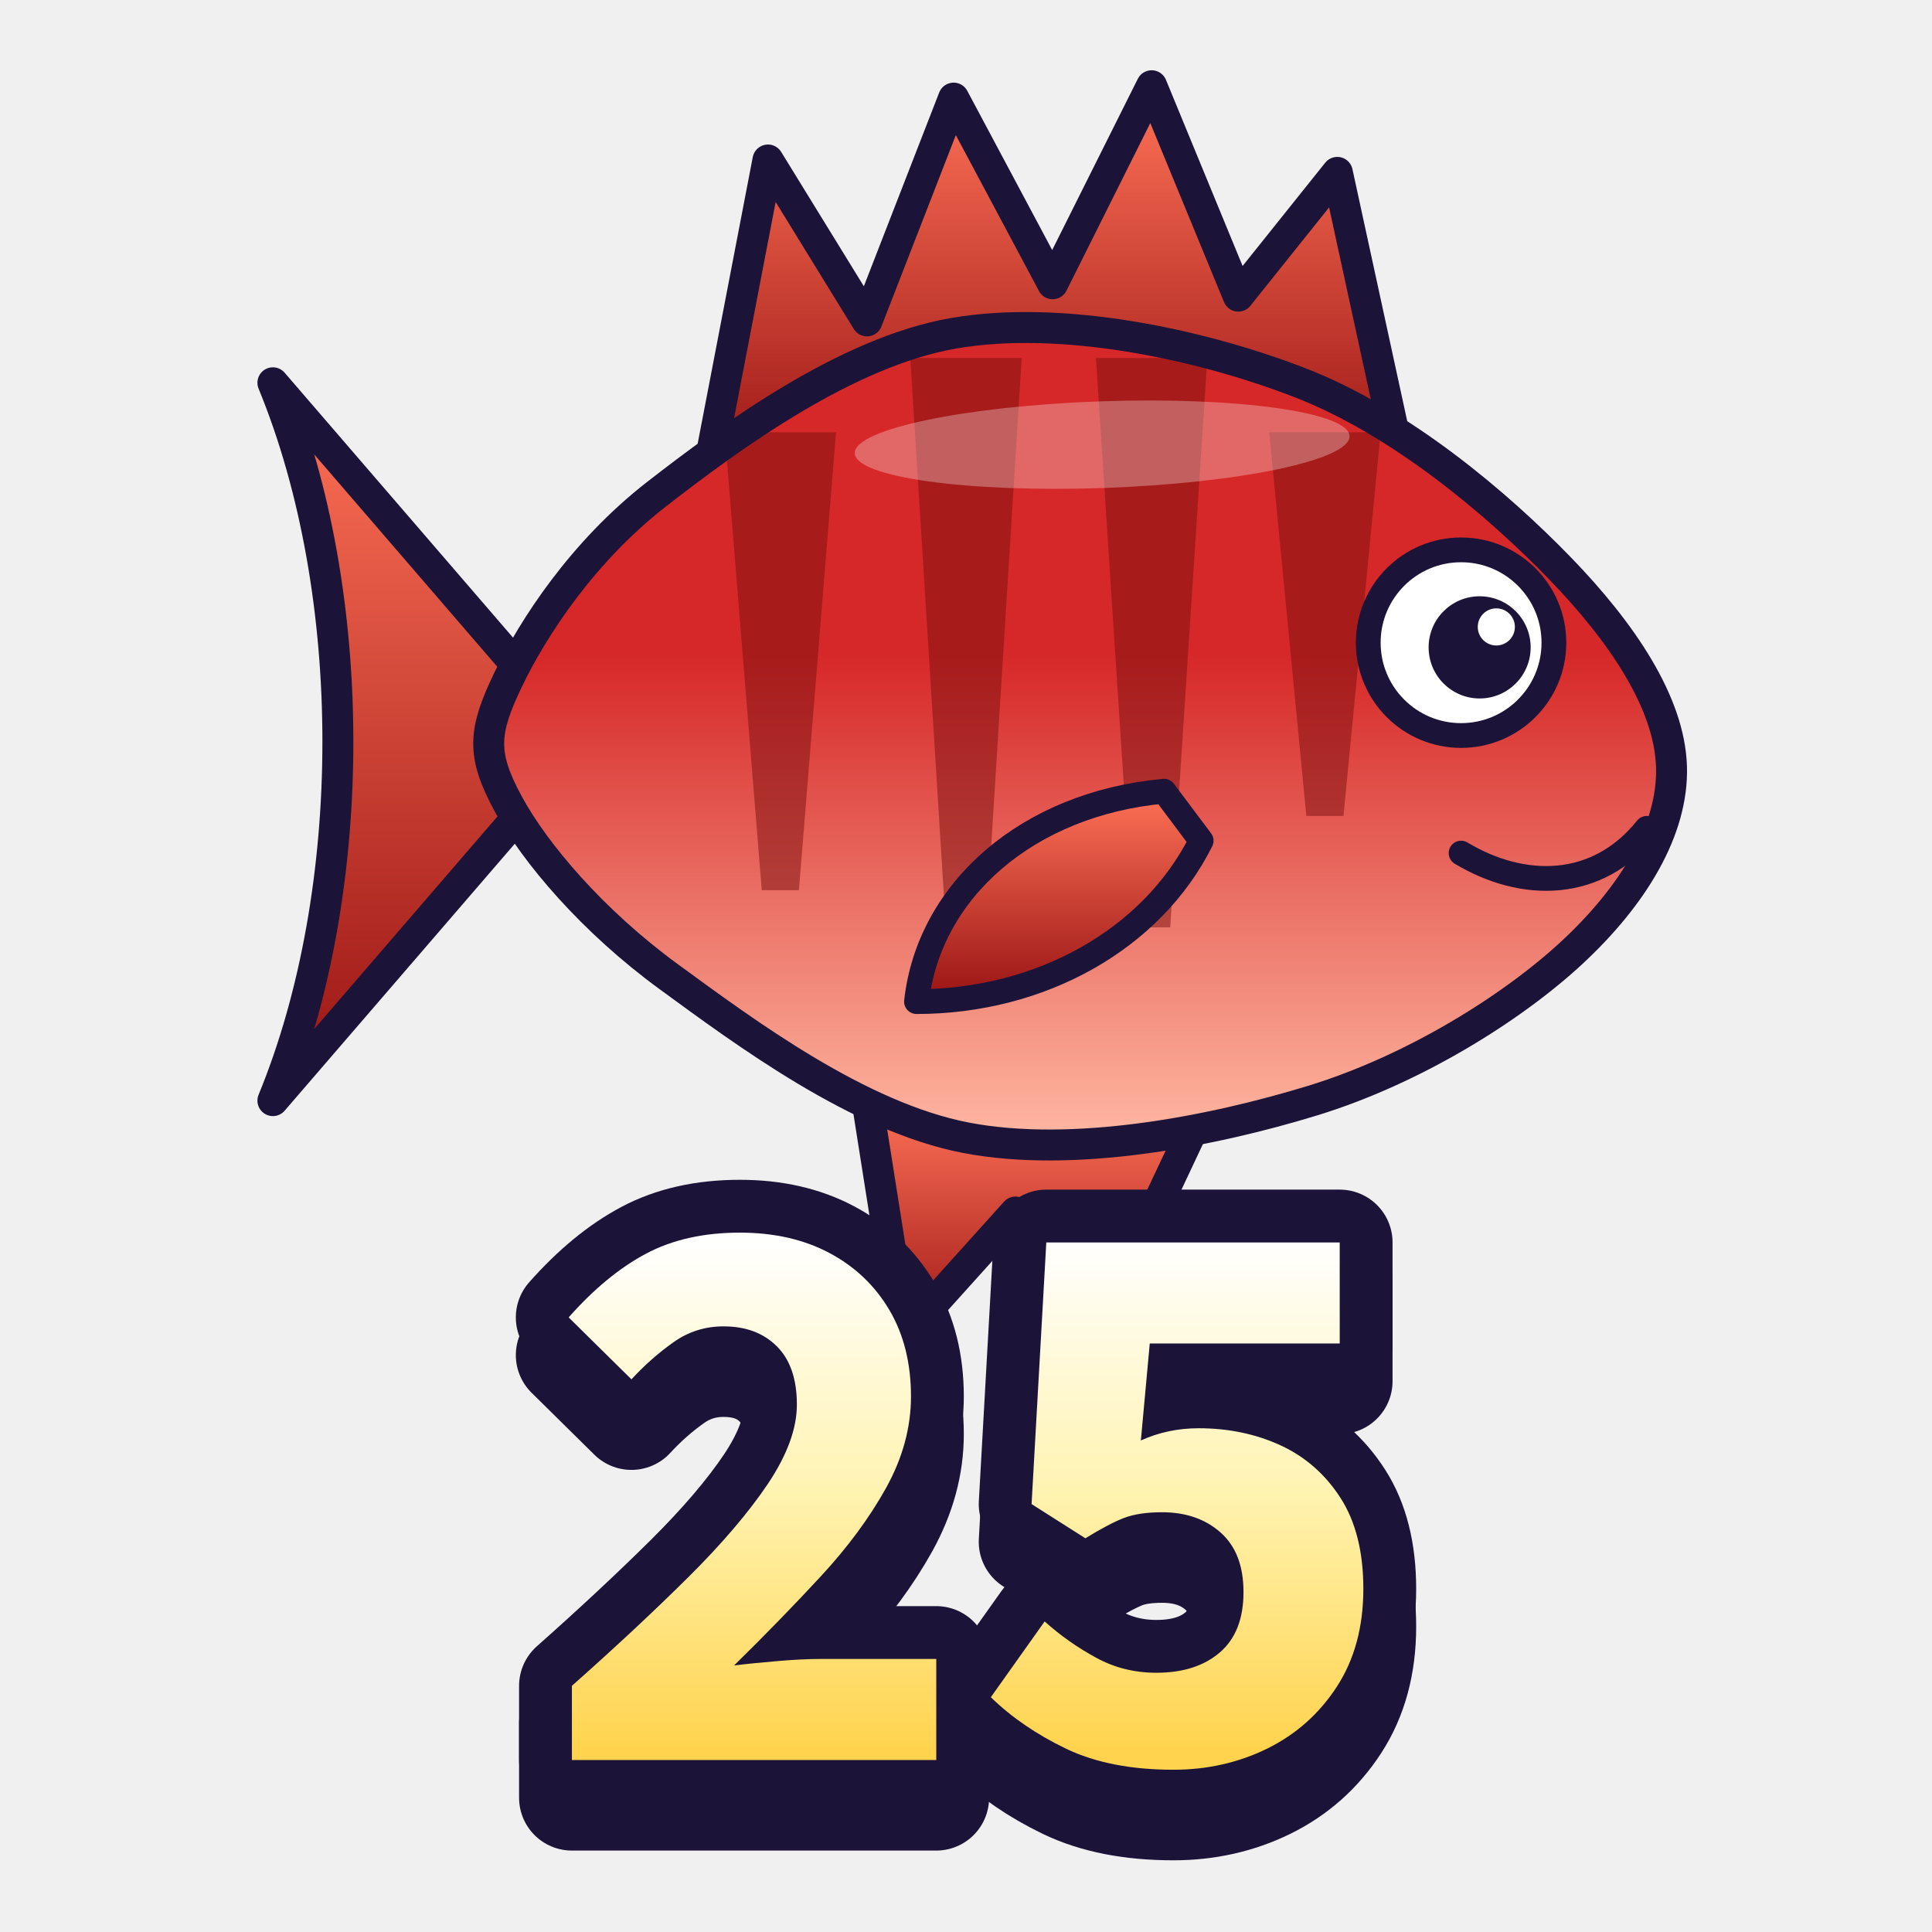
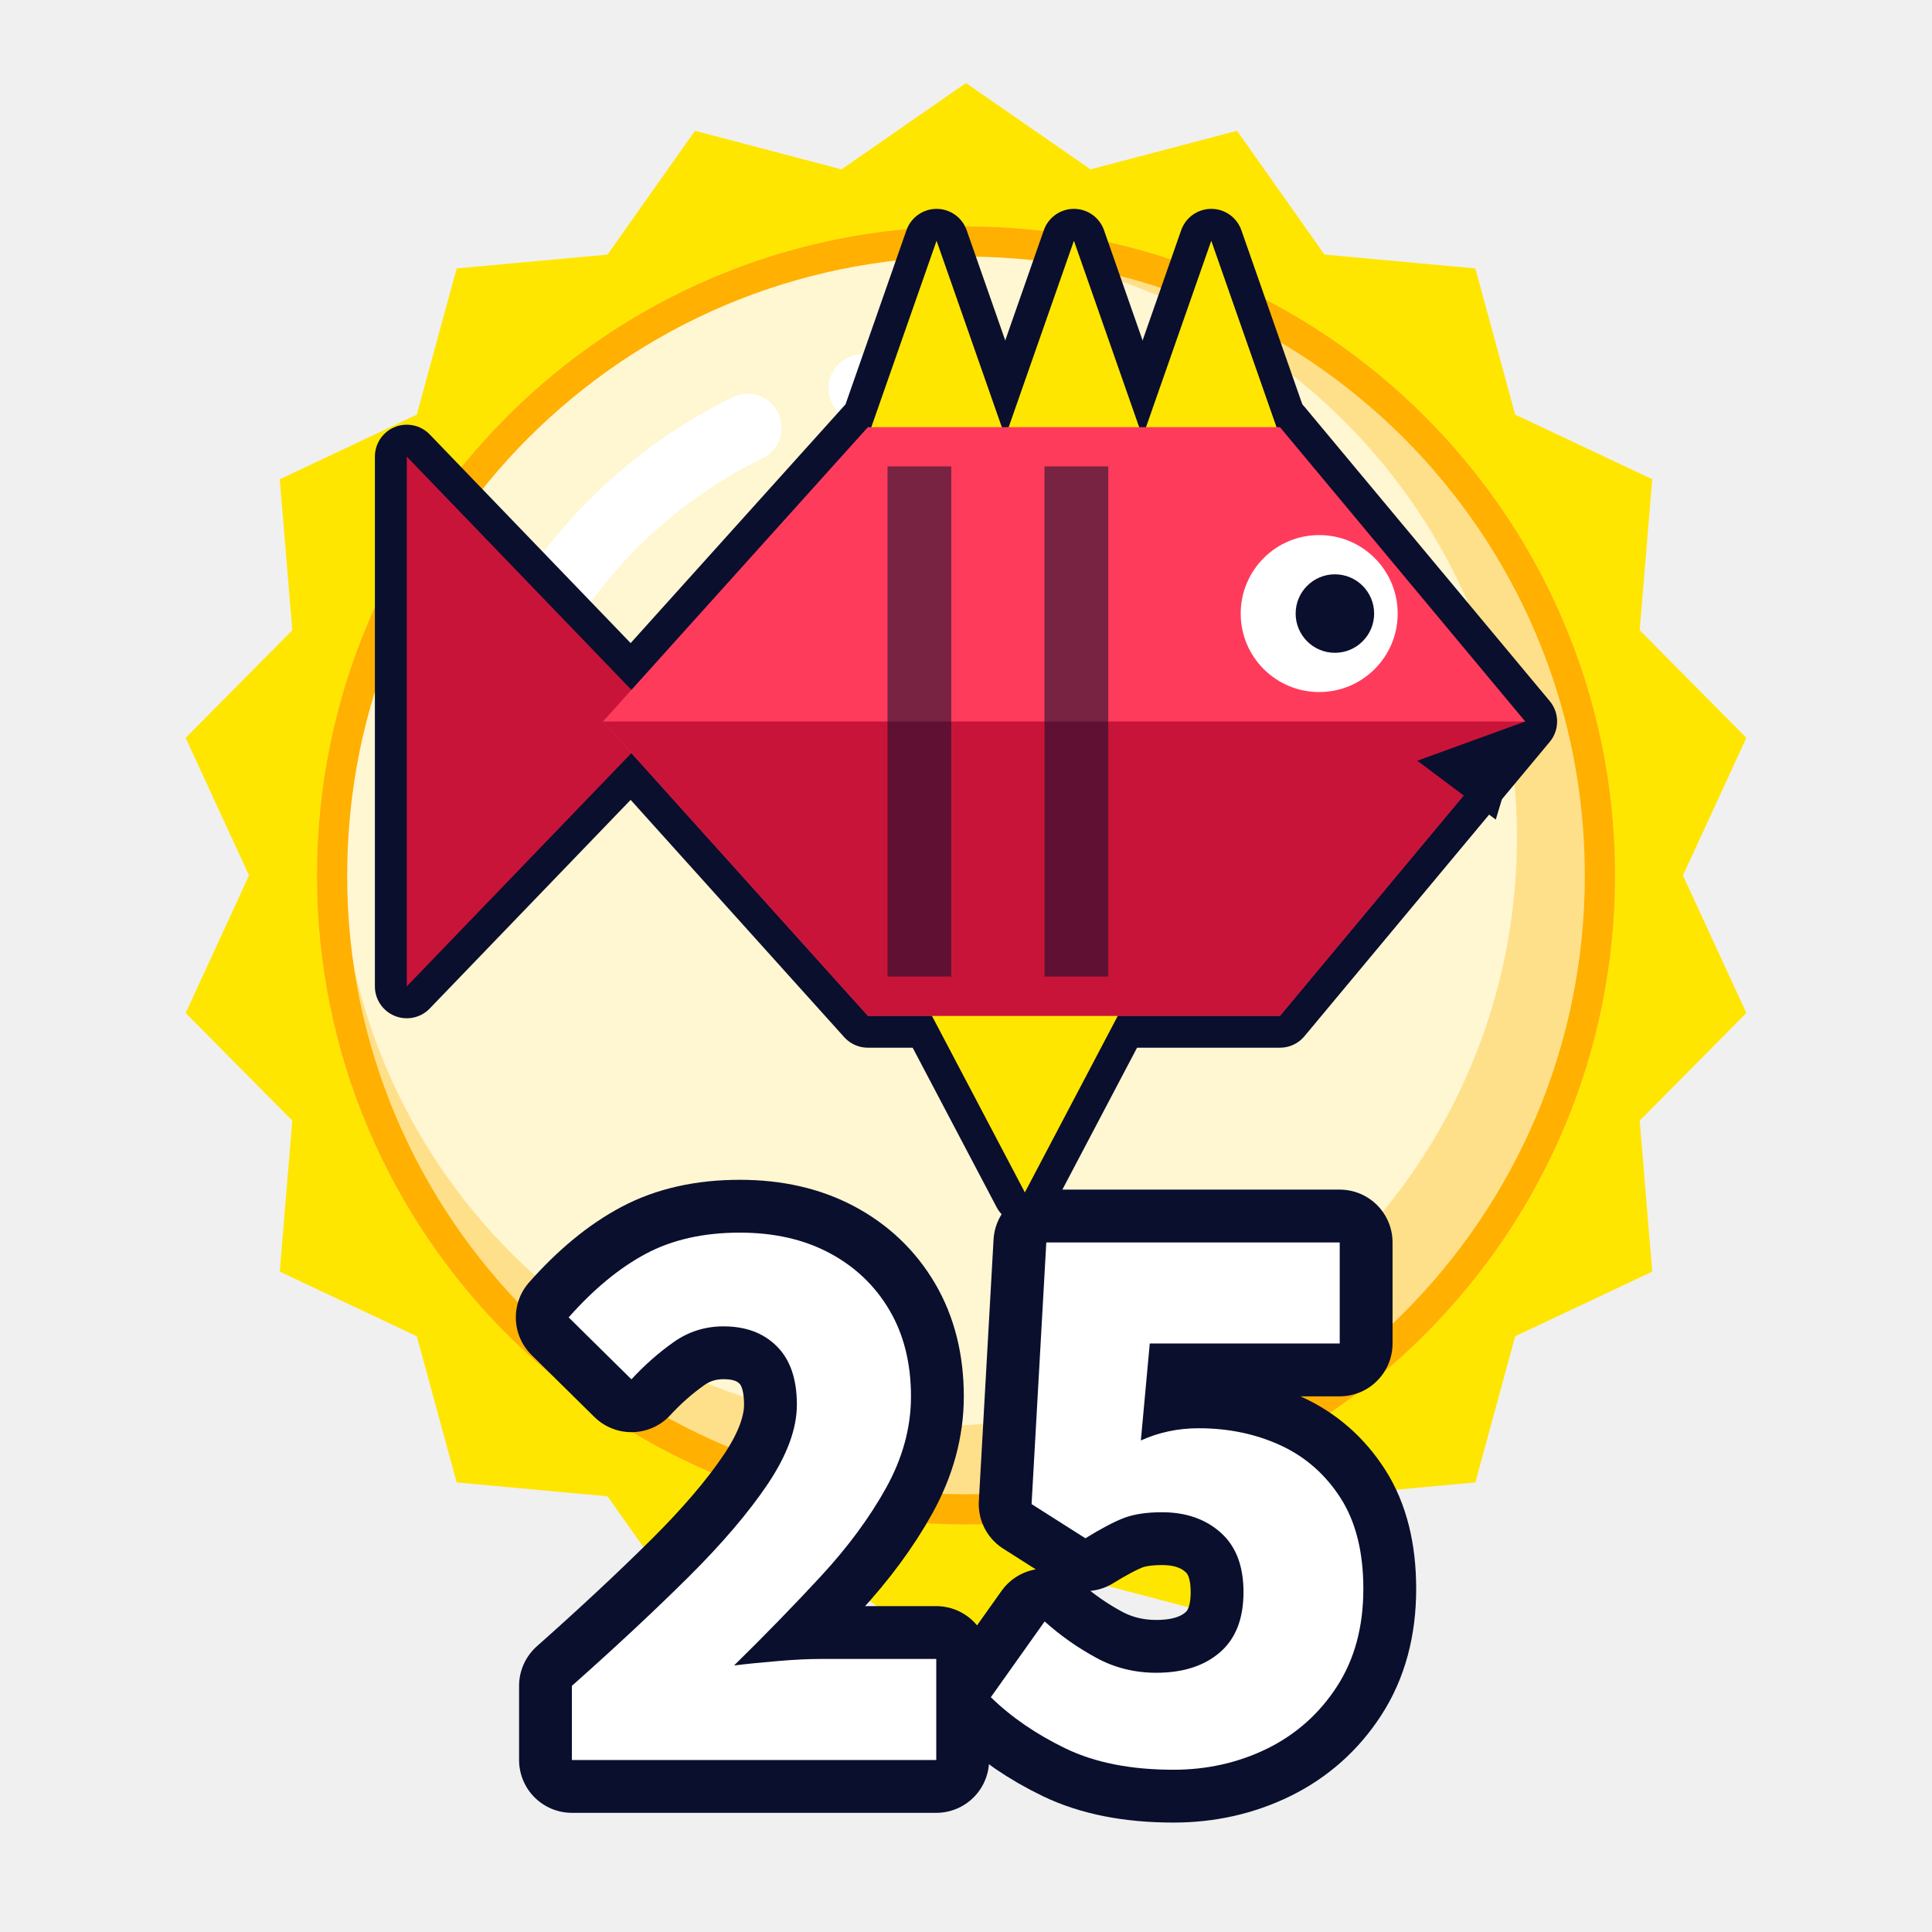
<svg xmlns="http://www.w3.org/2000/svg" width="256" height="256" viewBox="0 0 256 256">
-   <defs>
-     <linearGradient id="linear-gradient-1" x1="56.66" y1="50.72" x2="56.66" y2="145.84" gradientUnits="userSpaceOnUse">
-       <stop offset="0" stop-color="#ff7257" />
-       <stop offset="1" stop-color="#981313" />
-     </linearGradient>
-     <linearGradient id="linear-gradient-2" x1="139.48" y1="11.36" x2="139.48" y2="63.84" gradientUnits="userSpaceOnUse">
-       <stop offset="0" stop-color="#ff7257" />
-       <stop offset="1" stop-color="#981313" />
-     </linearGradient>
-     <linearGradient id="linear-gradient-3" x1="136.2" y1="145.84" x2="136.2" y2="178.64" gradientUnits="userSpaceOnUse">
-       <stop offset="0" stop-color="#ff7257" />
-       <stop offset="1" stop-color="#981313" />
-     </linearGradient>
-     <linearGradient id="linear-gradient-4" x1="143.12" y1="43.4" x2="143.12" y2="151.72" gradientUnits="userSpaceOnUse">
-       <stop offset="0" stop-color="#d62828" />
-       <stop offset="0.4" stop-color="#d62828" />
-       <stop offset="1" stop-color="#ffb9a3" />
-     </linearGradient>
-     <linearGradient id="linear-gradient-5" x1="140.3" y1="104.84" x2="140.3" y2="132.72" gradientUnits="userSpaceOnUse">
-       <stop offset="0" stop-color="#ff7257" />
-       <stop offset="1" stop-color="#981313" />
-     </linearGradient>
-     <linearGradient id="linear-gradient-6" x1="0" y1="164" x2="0" y2="232" gradientUnits="userSpaceOnUse">
-       <stop offset="0" stop-color="#ffffff" />
-       <stop offset="0.5" stop-color="#fff3b0" />
-       <stop offset="1" stop-color="#ffd34d" />
-     </linearGradient>
-   </defs>
  <g>
+     <polygon points="128,11 144.5,22.44 163.91,17.33 175.5,33.73 195.49,35.57 200.77,54.94 218.93,63.5 217.27,83.51 231.4,97.77 223,116 231.4,134.23 217.27,148.49 218.93,168.5 200.77,177.06 195.49,196.43 175.5,198.27 163.91,214.67 144.5,209.56 128,221 111.5,209.56 92.09,214.67 80.5,198.27 60.51,196.43 55.23,177.06 37.07,168.5 38.73,148.49 24.6,134.23 33,116 24.6,97.77 38.73,83.51 37.07,63.5 55.23,54.94 60.51,35.57 80.5,33.73 92.09,17.33 111.5,22.44" fill="#ffe600" />
+     <circle cx="128" cy="116" r="86" fill="#ffe08a" />
+     <circle cx="123" cy="111" r="78" fill="#fff6d2" />
+     <circle cx="128" cy="116" r="84" fill="none" stroke="#ffb000" stroke-width="4" stroke-linecap="round" stroke-linejoin="round" />
+     <path d="M65.23 95.6 C70.76 78.57 82.98 64.53 99.07 56.68" fill="none" stroke="#ffffff" stroke-width="9" stroke-linecap="round" stroke-linejoin="round" />
+     <circle cx="114.28" cy="51.44" r="4.5" fill="#ffffff" />
    <g>
-       <path d="M77.16 98.28 L36.16 50.72 C47.64 78.6 47.64 117.96 36.16 145.84 Z" fill="url(#linear-gradient-1)" stroke="#1c1338" stroke-width="4.1" stroke-linecap="round" stroke-linejoin="round" />
-       <polygon points="93.56,63.84 101.76,21.2 114.88,42.52 126.36,13 139.48,37.6 152.6,11.36 164.08,39.24 177.2,22.84 185.4,60.56" fill="url(#linear-gradient-2)" stroke="#1c1338" stroke-width="4.1" stroke-linecap="round" stroke-linejoin="round" />
-       <polygon points="114.88,145.84 119.8,177 134.56,160.6 144.4,178.64 157.52,150.76" fill="url(#linear-gradient-3)" stroke="#1c1338" stroke-width="4.1" stroke-linecap="round" stroke-linejoin="round" />
-       <path d="M221.48 101.56 C221.21 93.09 214.92 83.79 206.72 75.32 C198.52 66.85 185.67 55.91 172.28 50.72 C158.89 45.53 140.57 41.7 126.36 44.16 C112.15 46.62 96.84 57.83 87 65.48 C77.16 73.13 70.6 83.25 67.32 90.08 C64.04 96.91 63.77 99.92 67.32 106.48 C70.87 113.04 78.53 122.06 88.64 129.44 C98.75 136.82 113.79 148.03 128 150.76 C142.21 153.49 160.53 149.94 173.92 145.84 C187.31 141.74 200.43 133.54 208.36 126.16 C216.29 118.78 221.75 110.03 221.48 101.56 Z" fill="url(#linear-gradient-4)" />
-       <polygon points="96.02,57.28 110.78,57.28 105.86,117.96 100.94,117.96" fill="#7a0e0e" opacity="0.5" />
-       <polygon points="120.62,47.44 135.38,47.44 130.46,126.16 125.54,126.16" fill="#7a0e0e" opacity="0.5" />
-       <polygon points="145.22,47.44 159.98,47.44 155.06,122.88 150.14,122.88" fill="#7a0e0e" opacity="0.5" />
-       <polygon points="168.18,57.28 182.94,57.28 178.02,108.12 173.1,108.12" fill="#7a0e0e" opacity="0.5" />
-       <path d="M221.48 101.56 C221.21 93.09 214.92 83.79 206.72 75.32 C198.52 66.85 185.67 55.91 172.28 50.72 C158.89 45.53 140.57 41.7 126.36 44.16 C112.15 46.62 96.84 57.83 87 65.48 C77.16 73.13 70.6 83.25 67.32 90.08 C64.04 96.91 63.77 99.92 67.32 106.48 C70.87 113.04 78.53 122.06 88.64 129.44 C98.75 136.82 113.79 148.03 128 150.76 C142.21 153.49 160.53 149.94 173.92 145.84 C187.31 141.74 200.43 133.54 208.36 126.16 C216.29 118.78 221.75 110.03 221.48 101.56 Z" fill="none" stroke="#1c1338" stroke-width="4.1" stroke-linecap="round" stroke-linejoin="round" />
-       <path d="M113.26 60.06 C113.15 56.9 127.74 53.82 145.84 53.18 C163.94 52.55 178.71 54.61 178.82 57.78 C178.93 60.94 164.34 64.02 146.24 64.66 C128.14 65.29 113.37 63.23 113.26 60.06 Z" fill="#ffffff" opacity="0.3" />
-       <path d="M154.24 104.84 C136.2 106.48 123.08 117.96 121.44 132.72 C137.84 132.72 152.6 124.52 159.16 111.4 Z" fill="url(#linear-gradient-5)" stroke="#1c1338" stroke-width="3.28" stroke-linecap="round" stroke-linejoin="round" />
-       <circle cx="193.6" cy="85.16" r="12.3" fill="#ffffff" stroke="#1c1338" stroke-width="3.28" stroke-linecap="round" stroke-linejoin="round" />
-       <ellipse cx="196.06" cy="85.78" rx="6.76" ry="6.77" fill="#1c1338" />
-       <circle cx="198.27" cy="83.07" r="2.46" fill="#ffffff" />
-       <path d="M218.2 109.76 C211.64 117.96 201.8 117.96 193.6 113.04" fill="none" stroke="#1c1338" stroke-width="3.28" stroke-linecap="round" stroke-linejoin="round" />
+       <polygon points="87.7,95.6 53.9,60.5 53.9,130.7" fill="#0a0f2e" stroke="#0a0f2e" stroke-width="8.45" stroke-linecap="round" stroke-linejoin="round" />
+       <polygon points="122.8,133.3 135.8,158 148.8,133.3" fill="#0a0f2e" stroke="#0a0f2e" stroke-width="8.45" stroke-linecap="round" stroke-linejoin="round" />
+       <polygon points="202.1,95.6 169.6,56.6 115,56.6 79.9,95.6 115,134.6 169.6,134.6" fill="#0a0f2e" stroke="#0a0f2e" stroke-width="8.45" stroke-linecap="round" stroke-linejoin="round" />
+       <polygon points="115,57.9 124.1,31.9 133.2,57.9" fill="#0a0f2e" stroke="#0a0f2e" stroke-width="8.45" stroke-linecap="round" stroke-linejoin="round" />
+       <polygon points="133.2,57.9 142.3,31.9 151.4,57.9" fill="#0a0f2e" stroke="#0a0f2e" stroke-width="8.45" stroke-linecap="round" stroke-linejoin="round" />
+       <polygon points="151.4,57.9 160.5,31.9 169.6,57.9" fill="#0a0f2e" stroke="#0a0f2e" stroke-width="8.45" stroke-linecap="round" stroke-linejoin="round" />
+       <polygon points="87.7,95.6 53.9,60.5 53.9,130.7" fill="#c9143a" />
+       <polygon points="115,57.9 124.1,31.9 133.2,57.9" fill="#ffe600" />
+       <polygon points="133.2,57.9 142.3,31.9 151.4,57.9" fill="#ffe600" />
+       <polygon points="151.4,57.9 160.5,31.9 169.6,57.9" fill="#ffe600" />
+       <polygon points="122.8,133.3 135.8,158 148.8,133.3" fill="#ffe600" />
+       <polygon points="202.1,95.6 169.6,56.6 115,56.6 79.9,95.6 115,134.6 169.6,134.6" fill="#ff3b5c" />
+       <polygon points="79.9,95.6 202.1,95.6 169.6,134.6 115,134.6" fill="#c9143a" />
+       <rect x="117.6" y="61.8" width="8.45" height="67.6" fill="#0a0f2e" opacity="0.55" />
+       <rect x="138.4" y="61.8" width="8.45" height="67.6" fill="#0a0f2e" opacity="0.55" />
+       <circle cx="174.8" cy="81.3" r="10.4" fill="#ffffff" />
+       <circle cx="176.88" cy="81.3" r="5.2" fill="#0a0f2e" />
+       <polygon points="202.1,95.6 187.8,100.8 198.2,108.6" fill="#0a0f2e" />
    </g>
    <g>
-       <path d="M75.78 238.21 L75.78 228.38 C81.54 223.27 86.67 218.48 91.17 214.02 C95.67 209.55 99.2 205.41 101.76 201.6 C104.31 197.78 105.59 194.29 105.59 191.12 C105.59 187.74 104.71 185.16 102.94 183.4 C101.18 181.63 98.82 180.75 95.87 180.75 C93.42 180.75 91.21 181.45 89.23 182.86 C87.25 184.26 85.39 185.9 83.67 187.77 L75.35 179.56 C78.66 175.82 82.06 173.01 85.56 171.14 C89.05 169.27 93.21 168.33 98.03 168.33 C102.57 168.33 106.53 169.23 109.91 171.03 C113.29 172.83 115.94 175.35 117.85 178.59 C119.76 181.83 120.71 185.65 120.71 190.04 C120.71 194.14 119.61 198.18 117.42 202.14 C115.22 206.1 112.34 210 108.78 213.85 C105.21 217.71 101.38 221.65 97.27 225.68 C99.07 225.46 101.04 225.27 103.16 225.09 C105.28 224.91 107.14 224.82 108.72 224.82 L124.06 224.82 L124.06 238.21 Z" fill="#1c1338" stroke="#1c1338" stroke-width="14" stroke-linecap="round" stroke-linejoin="round" />
-       <path d="M155.49 239.5 C149.87 239.5 145.12 238.57 141.23 236.7 C137.34 234.82 134.03 232.56 131.29 229.89 L138.42 219.85 C140.51 221.72 142.78 223.32 145.23 224.65 C147.67 225.99 150.34 226.65 153.22 226.65 C156.75 226.65 159.55 225.75 161.64 223.95 C163.73 222.15 164.77 219.49 164.77 215.96 C164.77 212.5 163.77 209.88 161.75 208.08 C159.73 206.28 157.14 205.38 153.97 205.38 C151.96 205.38 150.28 205.63 148.95 206.13 C147.62 206.64 145.91 207.54 143.82 208.83 L136.69 204.3 L138.64 169.63 L177.52 169.63 L177.52 183.02 L152.35 183.02 L151.17 195.87 C153.54 194.79 156.1 194.25 158.83 194.25 C162.79 194.25 166.41 195.01 169.69 196.52 C172.96 198.03 175.61 200.35 177.63 203.49 C179.64 206.62 180.65 210.63 180.65 215.53 C180.65 220.57 179.48 224.89 177.14 228.49 C174.8 232.09 171.72 234.82 167.91 236.7 C164.09 238.57 159.95 239.5 155.49 239.5 Z" fill="#1c1338" stroke="#1c1338" stroke-width="14" stroke-linecap="round" stroke-linejoin="round" />
+       <path d="M75.78 233.21 L75.78 223.38 C81.54 218.27 86.67 213.48 91.17 209.02 C95.67 204.55 99.2 200.41 101.76 196.6 C104.31 192.78 105.59 189.29 105.59 186.12 C105.59 182.74 104.71 180.16 102.94 178.4 C101.18 176.63 98.82 175.75 95.87 175.75 C93.42 175.75 91.21 176.45 89.23 177.86 C87.25 179.26 85.39 180.9 83.67 182.77 L75.35 174.56 C78.66 170.82 82.06 168.01 85.56 166.14 C89.05 164.27 93.21 163.33 98.03 163.33 C102.57 163.33 106.53 164.23 109.91 166.03 C113.29 167.83 115.94 170.35 117.85 173.59 C119.76 176.83 120.71 180.65 120.71 185.04 C120.71 189.14 119.61 193.18 117.42 197.14 C115.22 201.1 112.34 205 108.78 208.85 C105.21 212.71 101.38 216.65 97.27 220.68 C99.07 220.46 101.04 220.27 103.16 220.09 C105.28 219.91 107.14 219.82 108.72 219.82 L124.06 219.82 L124.06 233.21 Z" fill="#0a0f2e" stroke="#0a0f2e" stroke-width="14" stroke-linecap="round" stroke-linejoin="round" />
+       <path d="M155.49 234.5 C149.87 234.5 145.12 233.57 141.23 231.7 C137.34 229.82 134.03 227.56 131.29 224.89 L138.42 214.85 C140.51 216.72 142.78 218.32 145.23 219.65 C147.67 220.99 150.34 221.65 153.22 221.65 C156.75 221.65 159.55 220.75 161.64 218.95 C163.73 217.15 164.77 214.49 164.77 210.96 C164.77 207.5 163.77 204.88 161.75 203.08 C159.73 201.28 157.14 200.38 153.97 200.38 C151.96 200.38 150.28 200.63 148.95 201.13 C147.62 201.64 145.91 202.54 143.82 203.83 L136.69 199.3 L138.64 164.63 L177.52 164.63 L177.52 178.02 L152.35 178.02 L151.17 190.87 C153.54 189.79 156.1 189.25 158.83 189.25 C162.79 189.25 166.41 190.01 169.69 191.52 C172.96 193.03 175.61 195.35 177.63 198.49 C179.64 201.62 180.65 205.63 180.65 210.53 C180.65 215.57 179.48 219.89 177.14 223.49 C174.8 227.09 171.72 229.82 167.91 231.7 C164.09 233.57 159.95 234.5 155.49 234.5 Z" fill="#0a0f2e" stroke="#0a0f2e" stroke-width="14" stroke-linecap="round" stroke-linejoin="round" />
    </g>
    <g>
-       <path d="M75.78 233.21 L75.78 223.38 C81.54 218.27 86.67 213.48 91.17 209.02 C95.67 204.55 99.2 200.41 101.76 196.6 C104.31 192.78 105.59 189.29 105.59 186.12 C105.59 182.74 104.71 180.16 102.94 178.4 C101.18 176.63 98.82 175.75 95.87 175.75 C93.42 175.75 91.21 176.45 89.23 177.86 C87.25 179.26 85.39 180.9 83.67 182.77 L75.35 174.56 C78.66 170.82 82.06 168.01 85.56 166.14 C89.05 164.27 93.21 163.33 98.03 163.33 C102.57 163.33 106.53 164.23 109.91 166.03 C113.29 167.83 115.94 170.35 117.85 173.59 C119.76 176.83 120.71 180.65 120.71 185.04 C120.71 189.14 119.61 193.18 117.42 197.14 C115.22 201.1 112.34 205 108.78 208.85 C105.21 212.71 101.38 216.65 97.27 220.68 C99.07 220.46 101.04 220.27 103.16 220.09 C105.28 219.91 107.14 219.82 108.72 219.82 L124.06 219.82 L124.06 233.21 Z" fill="#1c1338" stroke="#1c1338" stroke-width="14" stroke-linecap="round" stroke-linejoin="round" />
-       <path d="M155.49 234.5 C149.87 234.5 145.12 233.57 141.23 231.7 C137.34 229.82 134.03 227.56 131.29 224.89 L138.42 214.85 C140.51 216.72 142.78 218.32 145.23 219.65 C147.67 220.99 150.34 221.65 153.22 221.65 C156.75 221.65 159.55 220.75 161.64 218.95 C163.73 217.15 164.77 214.49 164.77 210.96 C164.77 207.5 163.77 204.88 161.75 203.08 C159.73 201.28 157.14 200.38 153.97 200.38 C151.96 200.38 150.28 200.63 148.95 201.13 C147.62 201.64 145.91 202.54 143.82 203.83 L136.69 199.3 L138.64 164.63 L177.52 164.63 L177.52 178.02 L152.35 178.02 L151.17 190.87 C153.54 189.79 156.1 189.25 158.83 189.25 C162.79 189.25 166.41 190.01 169.69 191.52 C172.96 193.03 175.61 195.35 177.63 198.49 C179.64 201.62 180.65 205.63 180.65 210.53 C180.65 215.57 179.48 219.89 177.14 223.49 C174.8 227.09 171.72 229.82 167.91 231.7 C164.09 233.57 159.95 234.5 155.49 234.5 Z" fill="#1c1338" stroke="#1c1338" stroke-width="14" stroke-linecap="round" stroke-linejoin="round" />
-     </g>
-     <g>
-       <path d="M75.78 233.21 L75.78 223.38 C81.54 218.27 86.67 213.48 91.17 209.02 C95.67 204.55 99.2 200.41 101.76 196.6 C104.31 192.78 105.59 189.29 105.59 186.12 C105.59 182.74 104.71 180.16 102.94 178.4 C101.18 176.63 98.82 175.75 95.87 175.75 C93.42 175.75 91.21 176.45 89.23 177.86 C87.25 179.26 85.39 180.9 83.67 182.77 L75.35 174.56 C78.66 170.82 82.06 168.01 85.56 166.14 C89.05 164.27 93.21 163.33 98.03 163.33 C102.57 163.33 106.53 164.23 109.91 166.03 C113.29 167.83 115.94 170.35 117.85 173.59 C119.76 176.83 120.71 180.65 120.71 185.04 C120.71 189.14 119.61 193.18 117.42 197.14 C115.22 201.1 112.34 205 108.78 208.85 C105.21 212.71 101.38 216.65 97.27 220.68 C99.07 220.46 101.04 220.27 103.16 220.09 C105.28 219.91 107.14 219.82 108.72 219.82 L124.06 219.82 L124.06 233.21 Z" fill="url(#linear-gradient-6)" />
-       <path d="M155.49 234.5 C149.87 234.5 145.12 233.57 141.23 231.7 C137.34 229.82 134.03 227.56 131.29 224.89 L138.42 214.85 C140.51 216.72 142.78 218.32 145.23 219.65 C147.67 220.99 150.34 221.65 153.22 221.65 C156.75 221.65 159.55 220.75 161.64 218.95 C163.73 217.15 164.77 214.49 164.77 210.96 C164.77 207.5 163.77 204.88 161.75 203.08 C159.73 201.28 157.14 200.38 153.97 200.38 C151.96 200.38 150.28 200.63 148.95 201.13 C147.62 201.64 145.91 202.54 143.82 203.83 L136.69 199.3 L138.64 164.63 L177.52 164.63 L177.52 178.02 L152.35 178.02 L151.17 190.87 C153.54 189.79 156.1 189.25 158.83 189.25 C162.79 189.25 166.41 190.01 169.69 191.52 C172.96 193.03 175.61 195.35 177.63 198.49 C179.64 201.62 180.65 205.63 180.65 210.53 C180.65 215.57 179.48 219.89 177.14 223.49 C174.8 227.09 171.72 229.82 167.91 231.7 C164.09 233.57 159.95 234.5 155.49 234.5 Z" fill="url(#linear-gradient-6)" />
+       <path d="M75.78 233.21 L75.78 223.38 C81.54 218.27 86.67 213.48 91.17 209.02 C95.67 204.55 99.2 200.41 101.76 196.6 C104.31 192.78 105.59 189.29 105.59 186.12 C105.59 182.74 104.71 180.16 102.94 178.4 C101.18 176.63 98.82 175.75 95.87 175.75 C93.42 175.75 91.21 176.45 89.23 177.86 C87.25 179.26 85.39 180.9 83.67 182.77 L75.35 174.56 C78.66 170.82 82.06 168.01 85.56 166.14 C89.05 164.27 93.21 163.33 98.03 163.33 C102.57 163.33 106.53 164.23 109.91 166.03 C113.29 167.83 115.94 170.35 117.85 173.59 C119.76 176.83 120.71 180.65 120.71 185.04 C120.71 189.14 119.61 193.18 117.42 197.14 C115.22 201.1 112.34 205 108.78 208.85 C105.21 212.71 101.38 216.65 97.27 220.68 C99.07 220.46 101.04 220.27 103.16 220.09 C105.28 219.91 107.14 219.82 108.72 219.82 L124.06 219.82 L124.06 233.21 Z" fill="#ffffff" />
+       <path d="M155.49 234.5 C149.87 234.5 145.12 233.57 141.23 231.7 C137.34 229.82 134.03 227.56 131.29 224.89 L138.42 214.85 C140.51 216.72 142.78 218.32 145.23 219.65 C147.67 220.99 150.34 221.65 153.22 221.65 C156.75 221.65 159.55 220.75 161.64 218.95 C163.73 217.15 164.77 214.49 164.77 210.96 C164.77 207.5 163.77 204.88 161.75 203.08 C159.73 201.28 157.14 200.38 153.97 200.38 C151.96 200.38 150.28 200.63 148.95 201.13 C147.62 201.64 145.91 202.54 143.82 203.83 L136.69 199.3 L138.64 164.63 L177.52 164.63 L177.52 178.02 L152.35 178.02 L151.17 190.87 C153.54 189.79 156.1 189.25 158.83 189.25 C162.79 189.25 166.41 190.01 169.69 191.52 C172.96 193.03 175.61 195.35 177.63 198.49 C179.64 201.62 180.65 205.63 180.65 210.53 C180.65 215.57 179.48 219.89 177.14 223.49 C174.8 227.09 171.72 229.82 167.91 231.7 C164.09 233.57 159.95 234.5 155.49 234.5 Z" fill="#ffffff" />
    </g>
  </g>
</svg>
